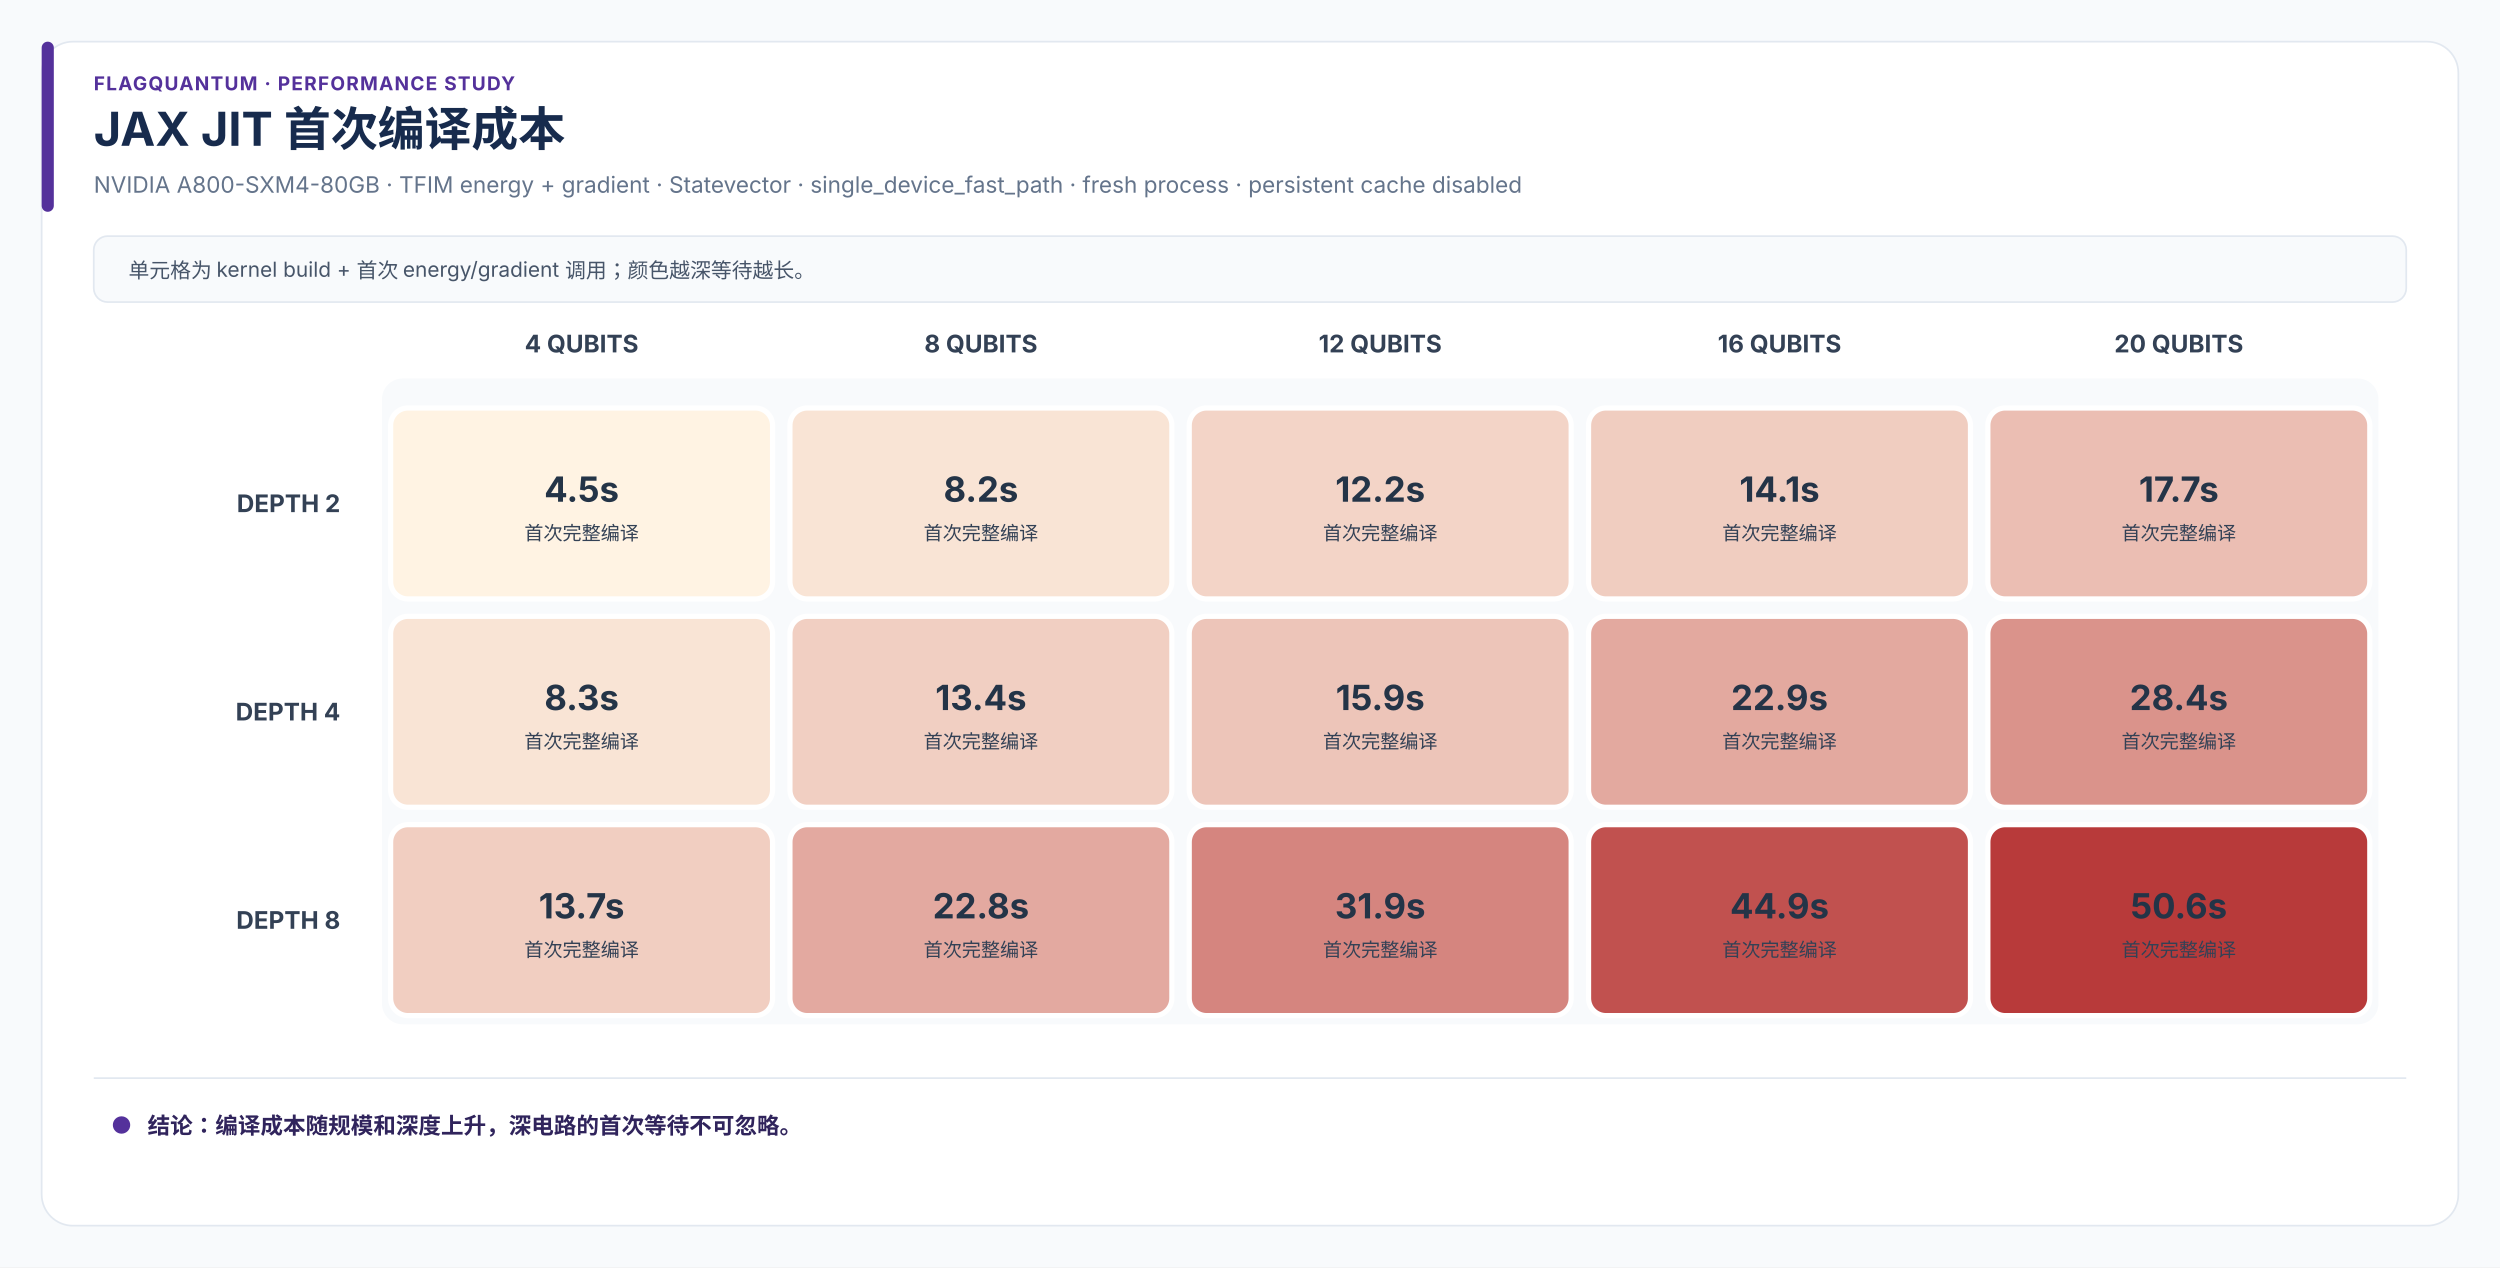
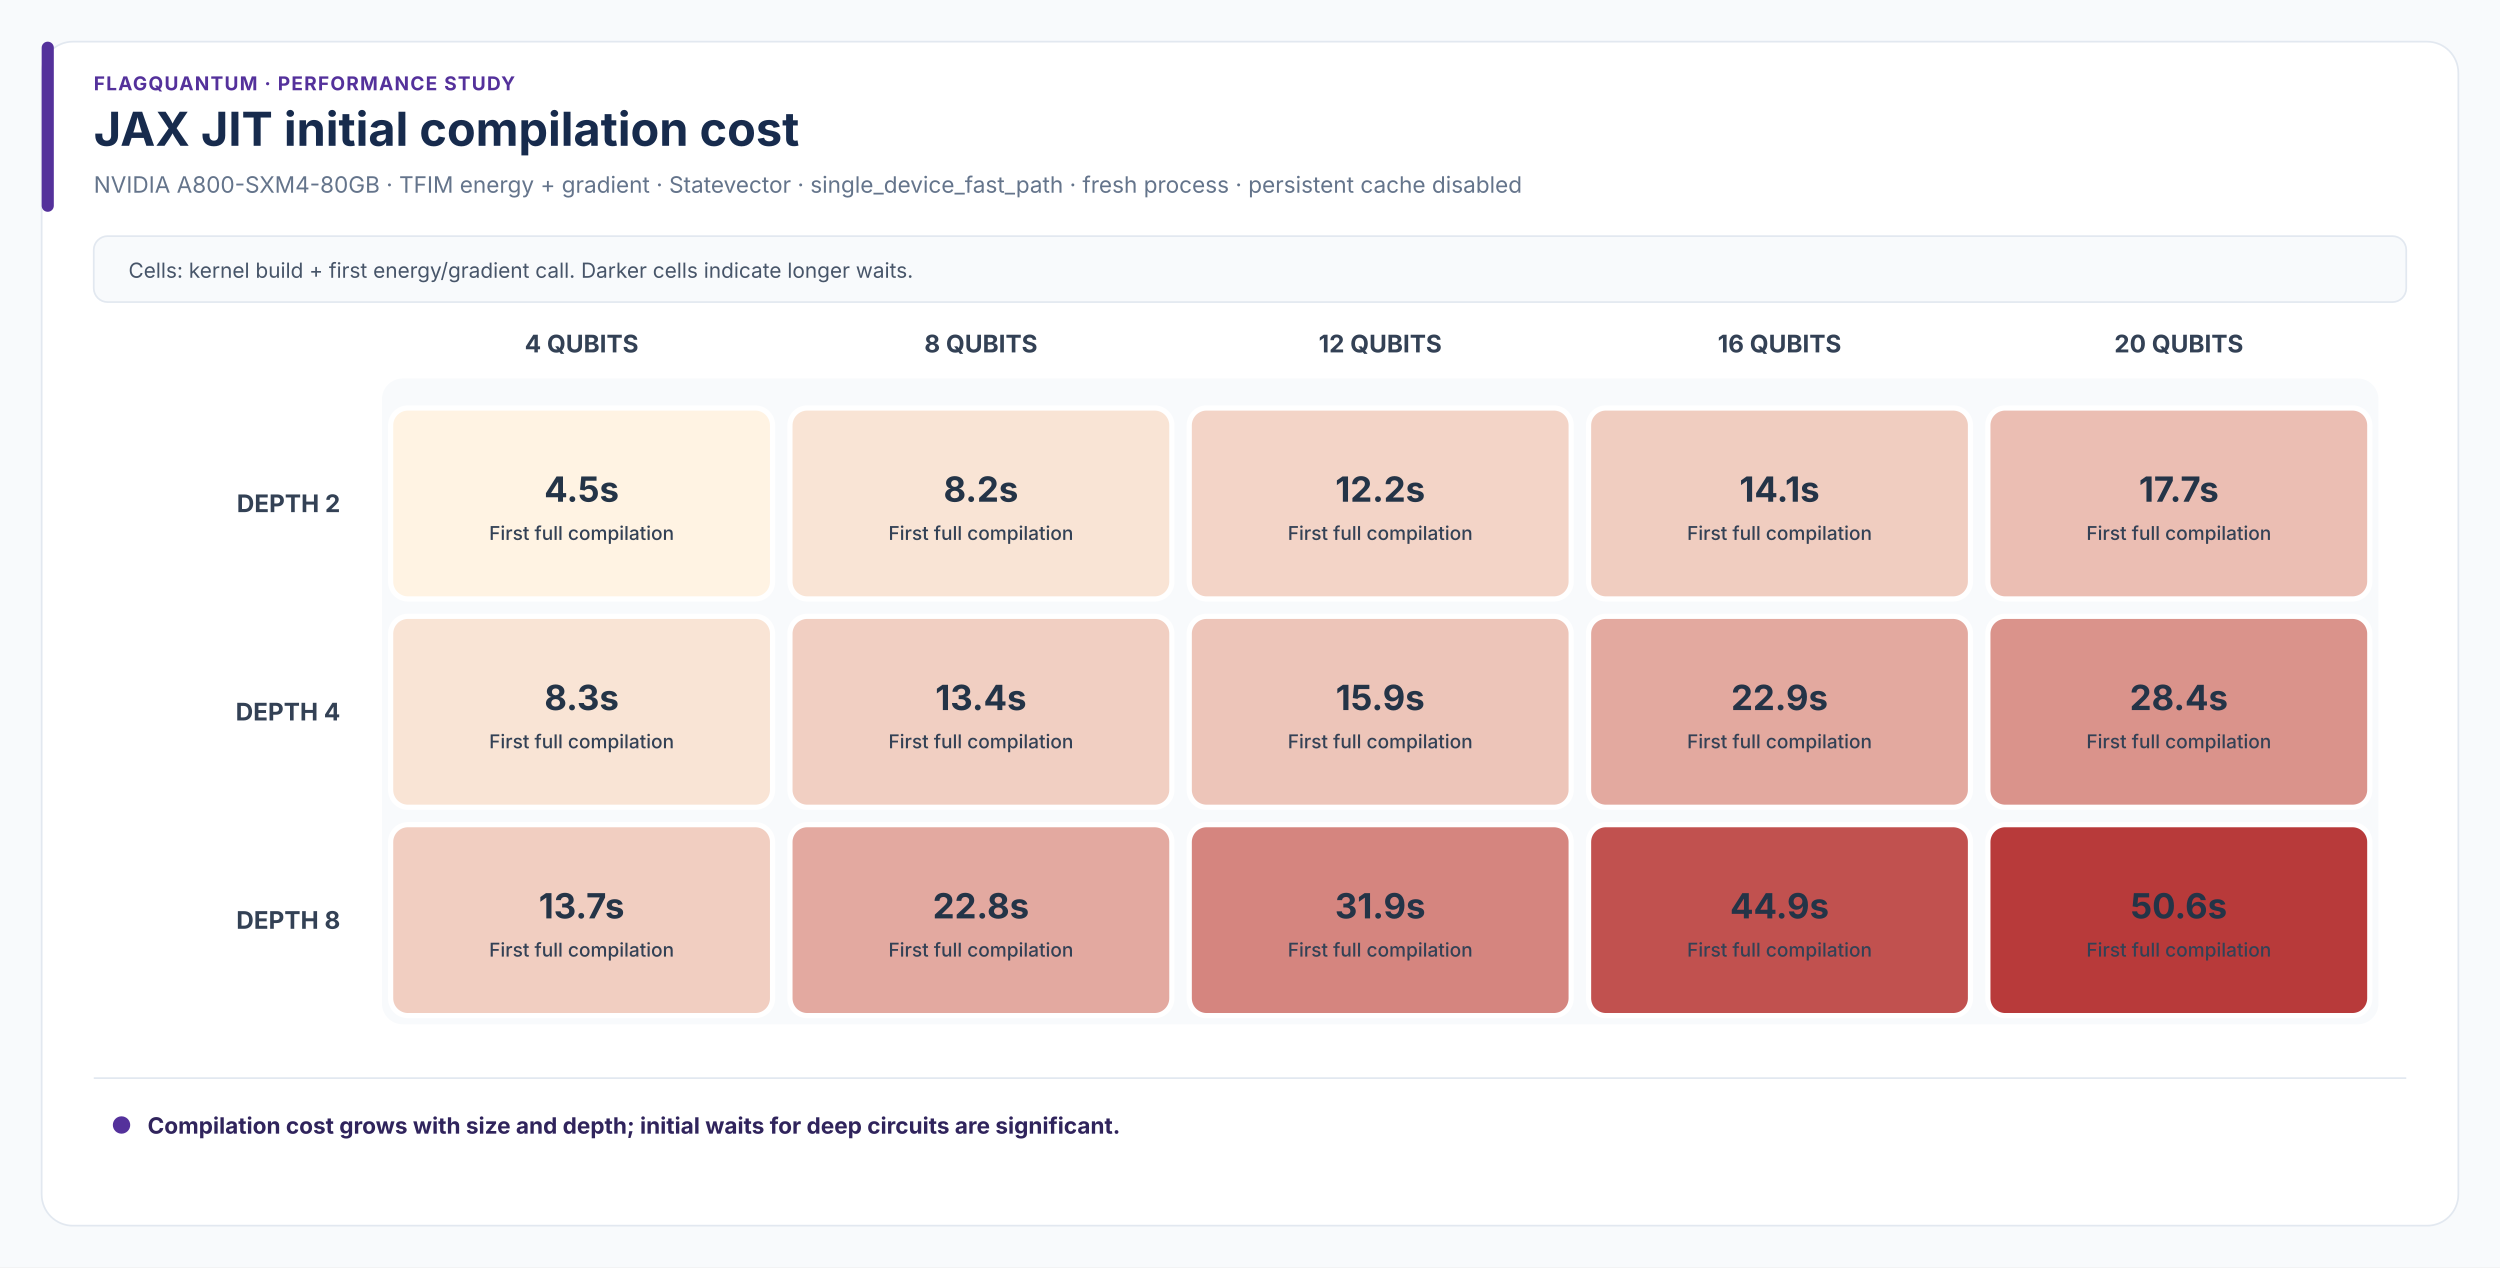
<svg xmlns="http://www.w3.org/2000/svg" width="1440" height="730" viewBox="0 0 1440 730">
  <rect width="100%" height="100%" fill="#F8FAFC" />
  <rect x="24" y="24" width="1392" height="682" rx="18" fill="#FFFFFF" stroke="#E2E8F0" />
  <rect x="24" y="24" width="7" height="98" rx="3.5" fill="#54319B" />
  <style>text{font-family:Inter,"PingFang SC","Microsoft YaHei",Arial,sans-serif;fill:#243447}.title{font-size:27px;font-weight:750;fill:#172B4D}.sub{font-size:13px;fill:#64748B}.axis{font-size:14px;font-weight:650;fill:#334155}.cell{font-size:20px;font-weight:750}.detail{font-size:11px;font-weight:500;fill:#334155}.hint{font-size:12px;fill:#475569}.tag{font-size:11px;font-weight:700;fill:#54319B;letter-spacing:.7px}.takeaway{font-size:13px;font-weight:650;fill:#30245C}</style>
  <text x="54" y="52" class="tag">FLAGQUANTUM · PERFORMANCE STUDY</text>
-   <text x="54" y="84" class="title">JAX JIT 首次编译成本</text>
+   <text x="54" y="84" class="title">JAX JIT initial compilation cost</text>
  <text x="54" y="111" class="sub">NVIDIA A800-SXM4-80GB · TFIM energy + gradient · Statevector · single_device_fast_path · fresh process · persistent cache disabled</text>
  <rect x="54" y="136" width="1332" height="38" rx="8" fill="#F8FAFC" stroke="#E2E8F0" />
-   <text x="74" y="160" class="hint">单元格为 kernel build + 首次 energy/gradient 调用；颜色越深等待越长。</text>
+   <text x="74" y="160" class="hint">Cells: kernel build + first energy/gradient call. Darker cells indicate longer waits.</text>
  <rect x="220" y="218" width="1150" height="372" rx="12" fill="#F8FAFC" />
  <text x="335.0" y="203" text-anchor="middle" class="axis">4 QUBITS</text>
  <text x="565.0" y="203" text-anchor="middle" class="axis">8 QUBITS</text>
  <text x="795.0" y="203" text-anchor="middle" class="axis">12 QUBITS</text>
  <text x="1025.0" y="203" text-anchor="middle" class="axis">16 QUBITS</text>
  <text x="1255.0" y="203" text-anchor="middle" class="axis">20 QUBITS</text>
  <text x="196" y="295.0" text-anchor="end" class="axis">DEPTH 2</text>
  <rect x="225" y="235" width="220" height="110" rx="10" fill="#FFF3E3" stroke="#FFFFFF" stroke-width="3" />
  <text x="335.0" y="289.0" text-anchor="middle" class="cell">4.5s</text>
-   <text x="335.0" y="311.0" text-anchor="middle" class="detail">首次完整编译</text>
+   <text x="335.0" y="311.0" text-anchor="middle" class="detail">First full compilation</text>
  <rect x="455" y="235" width="220" height="110" rx="10" fill="#F9E4D5" stroke="#FFFFFF" stroke-width="3" />
  <text x="565.0" y="289.0" text-anchor="middle" class="cell">8.2s</text>
-   <text x="565.0" y="311.0" text-anchor="middle" class="detail">首次完整编译</text>
+   <text x="565.0" y="311.0" text-anchor="middle" class="detail">First full compilation</text>
  <rect x="685" y="235" width="220" height="110" rx="10" fill="#F3D4C7" stroke="#FFFFFF" stroke-width="3" />
  <text x="795.0" y="289.0" text-anchor="middle" class="cell">12.2s</text>
-   <text x="795.0" y="311.0" text-anchor="middle" class="detail">首次完整编译</text>
+   <text x="795.0" y="311.0" text-anchor="middle" class="detail">First full compilation</text>
  <rect x="915" y="235" width="220" height="110" rx="10" fill="#F0CDC0" stroke="#FFFFFF" stroke-width="3" />
  <text x="1025.0" y="289.0" text-anchor="middle" class="cell">14.1s</text>
-   <text x="1025.0" y="311.0" text-anchor="middle" class="detail">首次完整编译</text>
+   <text x="1025.0" y="311.0" text-anchor="middle" class="detail">First full compilation</text>
  <rect x="1145" y="235" width="220" height="110" rx="10" fill="#EBBEB3" stroke="#FFFFFF" stroke-width="3" />
  <text x="1255.0" y="289.0" text-anchor="middle" class="cell">17.7s</text>
-   <text x="1255.0" y="311.0" text-anchor="middle" class="detail">首次完整编译</text>
+   <text x="1255.0" y="311.0" text-anchor="middle" class="detail">First full compilation</text>
  <text x="196" y="415.0" text-anchor="end" class="axis">DEPTH 4</text>
  <rect x="225" y="355" width="220" height="110" rx="10" fill="#F9E4D5" stroke="#FFFFFF" stroke-width="3" />
  <text x="335.0" y="409.0" text-anchor="middle" class="cell">8.3s</text>
-   <text x="335.0" y="431.0" text-anchor="middle" class="detail">首次完整编译</text>
+   <text x="335.0" y="431.0" text-anchor="middle" class="detail">First full compilation</text>
  <rect x="455" y="355" width="220" height="110" rx="10" fill="#F1CFC2" stroke="#FFFFFF" stroke-width="3" />
  <text x="565.0" y="409.0" text-anchor="middle" class="cell">13.4s</text>
-   <text x="565.0" y="431.0" text-anchor="middle" class="detail">首次完整编译</text>
+   <text x="565.0" y="431.0" text-anchor="middle" class="detail">First full compilation</text>
  <rect x="685" y="355" width="220" height="110" rx="10" fill="#EDC5B9" stroke="#FFFFFF" stroke-width="3" />
  <text x="795.0" y="409.0" text-anchor="middle" class="cell">15.9s</text>
-   <text x="795.0" y="431.0" text-anchor="middle" class="detail">首次完整编译</text>
+   <text x="795.0" y="431.0" text-anchor="middle" class="detail">First full compilation</text>
  <rect x="915" y="355" width="220" height="110" rx="10" fill="#E3A99F" stroke="#FFFFFF" stroke-width="3" />
  <text x="1025.0" y="409.0" text-anchor="middle" class="cell">22.9s</text>
-   <text x="1025.0" y="431.0" text-anchor="middle" class="detail">首次完整编译</text>
+   <text x="1025.0" y="431.0" text-anchor="middle" class="detail">First full compilation</text>
  <rect x="1145" y="355" width="220" height="110" rx="10" fill="#DA938B" stroke="#FFFFFF" stroke-width="3" />
  <text x="1255.0" y="409.0" text-anchor="middle" class="cell">28.4s</text>
-   <text x="1255.0" y="431.0" text-anchor="middle" class="detail">首次完整编译</text>
+   <text x="1255.0" y="431.0" text-anchor="middle" class="detail">First full compilation</text>
  <text x="196" y="535.0" text-anchor="end" class="axis">DEPTH 8</text>
  <rect x="225" y="475" width="220" height="110" rx="10" fill="#F1CEC1" stroke="#FFFFFF" stroke-width="3" />
  <text x="335.0" y="529.0" text-anchor="middle" class="cell">13.7s</text>
-   <text x="335.0" y="551.0" text-anchor="middle" class="detail">首次完整编译</text>
+   <text x="335.0" y="551.0" text-anchor="middle" class="detail">First full compilation</text>
  <rect x="455" y="475" width="220" height="110" rx="10" fill="#E3A9A0" stroke="#FFFFFF" stroke-width="3" />
  <text x="565.0" y="529.0" text-anchor="middle" class="cell">22.8s</text>
-   <text x="565.0" y="551.0" text-anchor="middle" class="detail">首次完整编译</text>
+   <text x="565.0" y="551.0" text-anchor="middle" class="detail">First full compilation</text>
  <rect x="685" y="475" width="220" height="110" rx="10" fill="#D5857F" stroke="#FFFFFF" stroke-width="3" />
  <text x="795.0" y="529.0" text-anchor="middle" class="cell">31.9s</text>
-   <text x="795.0" y="551.0" text-anchor="middle" class="detail">首次完整编译</text>
+   <text x="795.0" y="551.0" text-anchor="middle" class="detail">First full compilation</text>
  <rect x="915" y="475" width="220" height="110" rx="10" fill="#C1514F" stroke="#FFFFFF" stroke-width="3" />
  <text x="1025.0" y="529.0" text-anchor="middle" class="cell">44.9s</text>
-   <text x="1025.0" y="551.0" text-anchor="middle" class="detail">首次完整编译</text>
+   <text x="1025.0" y="551.0" text-anchor="middle" class="detail">First full compilation</text>
  <rect x="1145" y="475" width="220" height="110" rx="10" fill="#B83A3A" stroke="#FFFFFF" stroke-width="3" />
  <text x="1255.0" y="529.0" text-anchor="middle" class="cell">50.6s</text>
-   <text x="1255.0" y="551.0" text-anchor="middle" class="detail">首次完整编译</text>
+   <text x="1255.0" y="551.0" text-anchor="middle" class="detail">First full compilation</text>
  <line x1="54" y1="621" x2="1386" y2="621" stroke="#E2E8F0" />
  <circle cx="70" cy="648" r="5" fill="#54319B" />
-   <text x="85" y="653" class="takeaway">结论：编译成本随规模和深度上升，深电路的首次等待不可忽略。</text>
+   <text x="85" y="653" class="takeaway">Compilation cost grows with size and depth; initial waits for deep circuits are significant.</text>
</svg>
